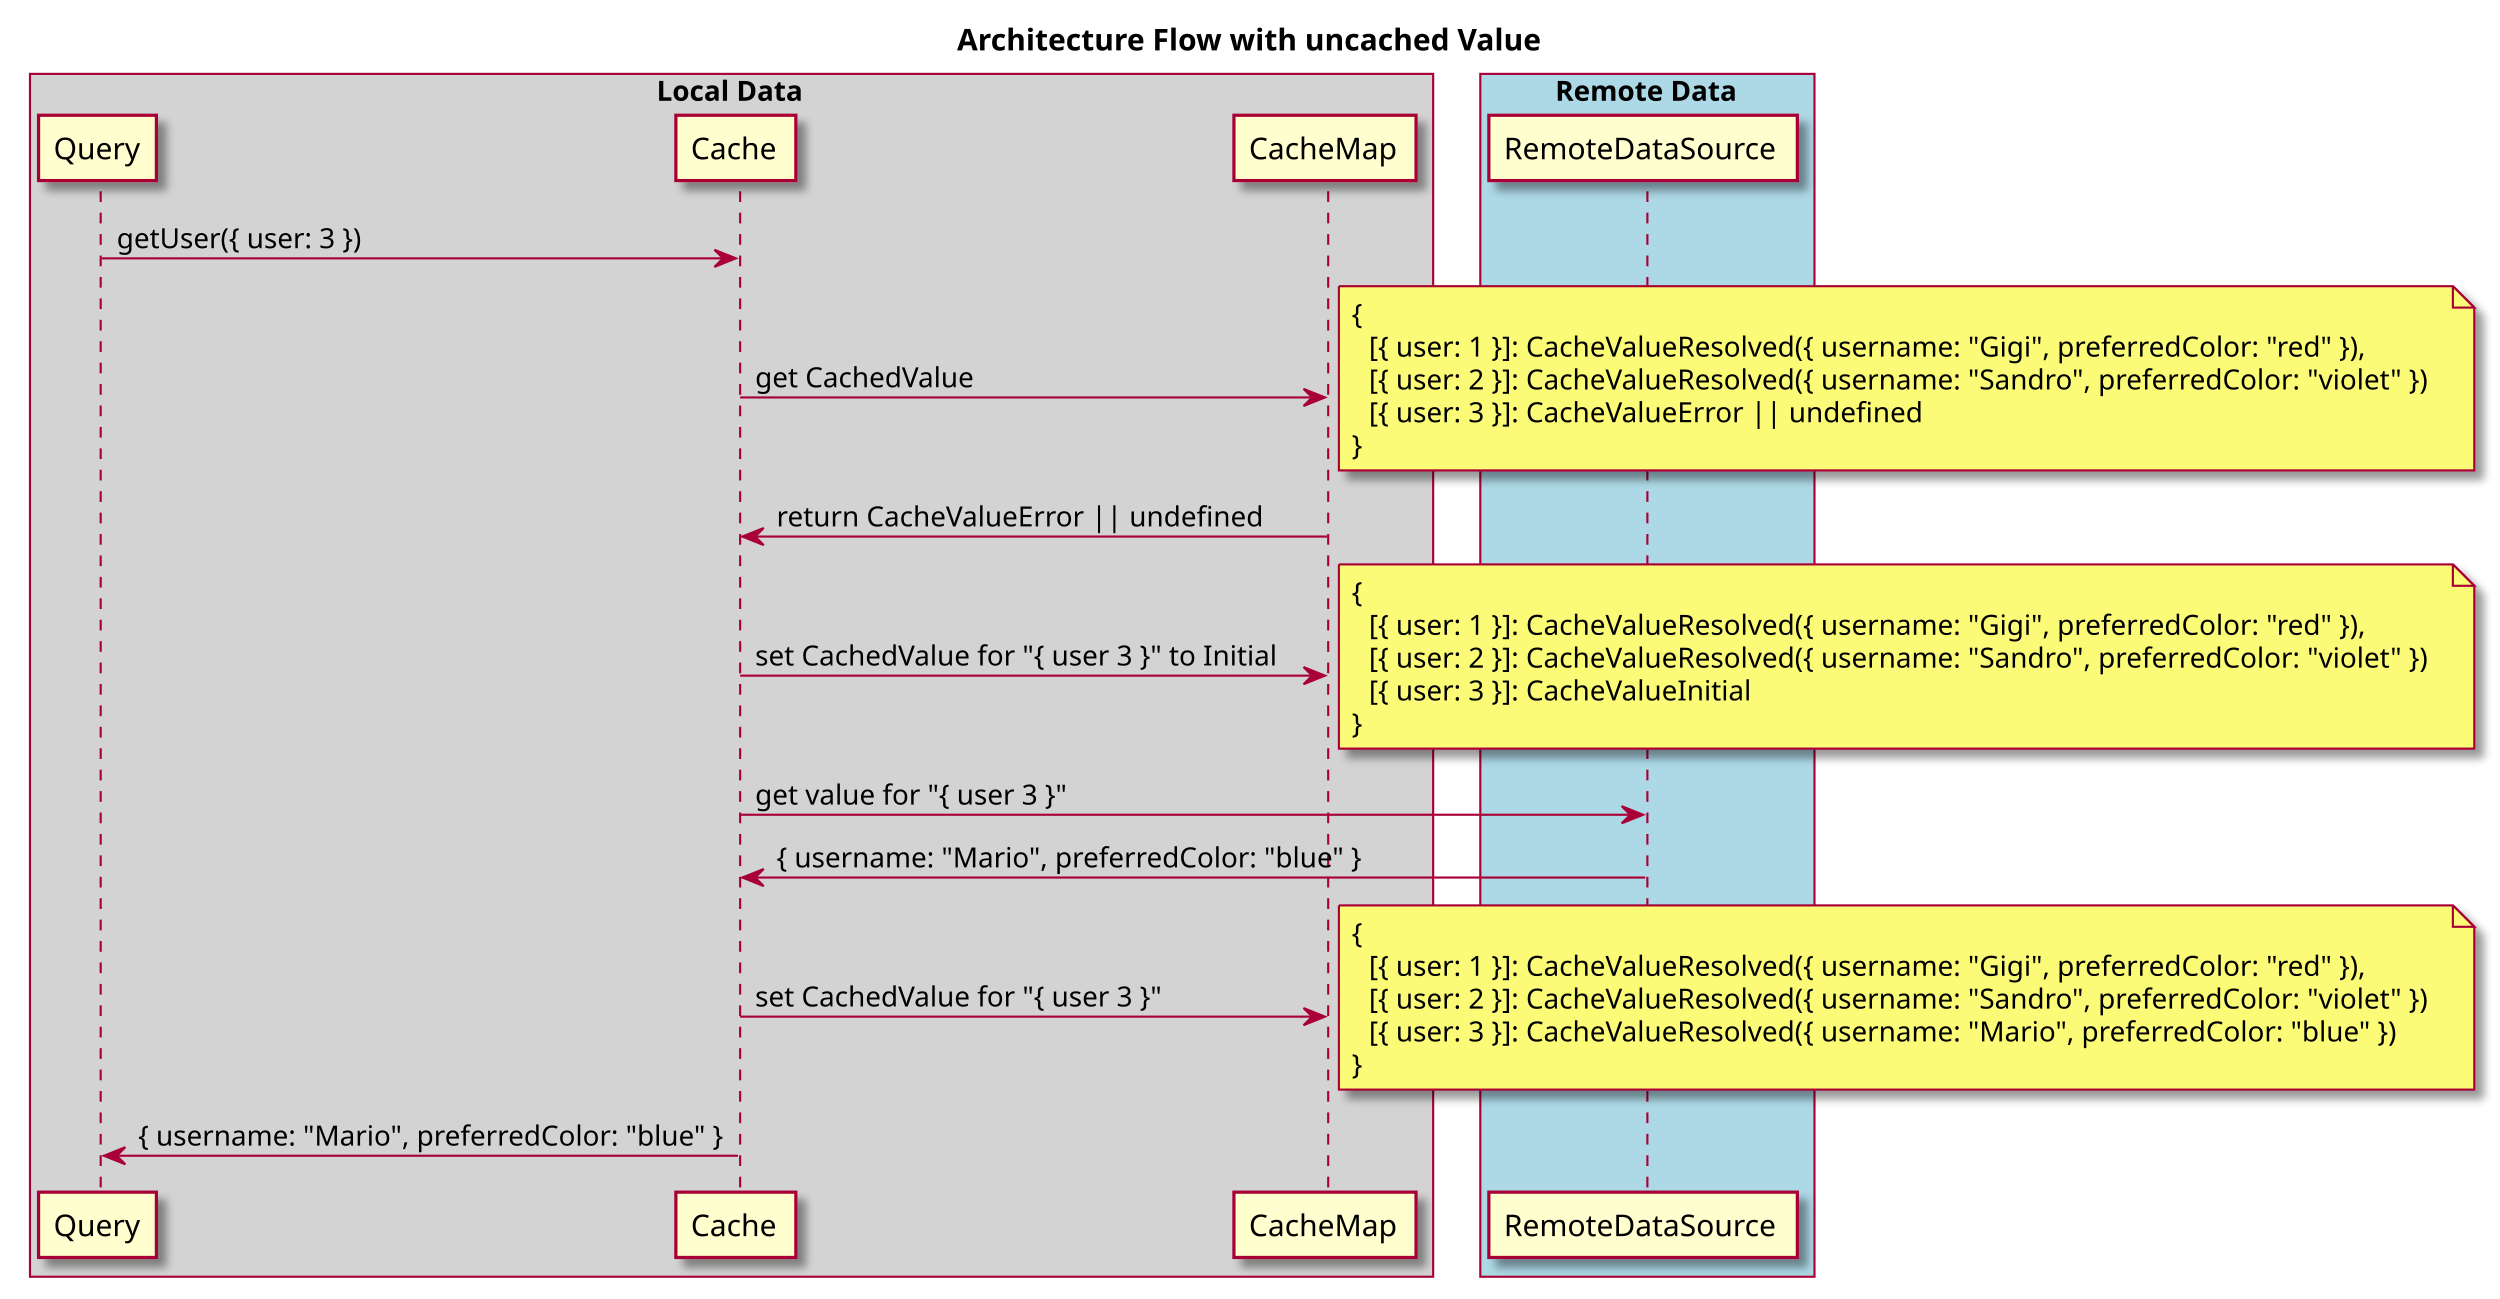
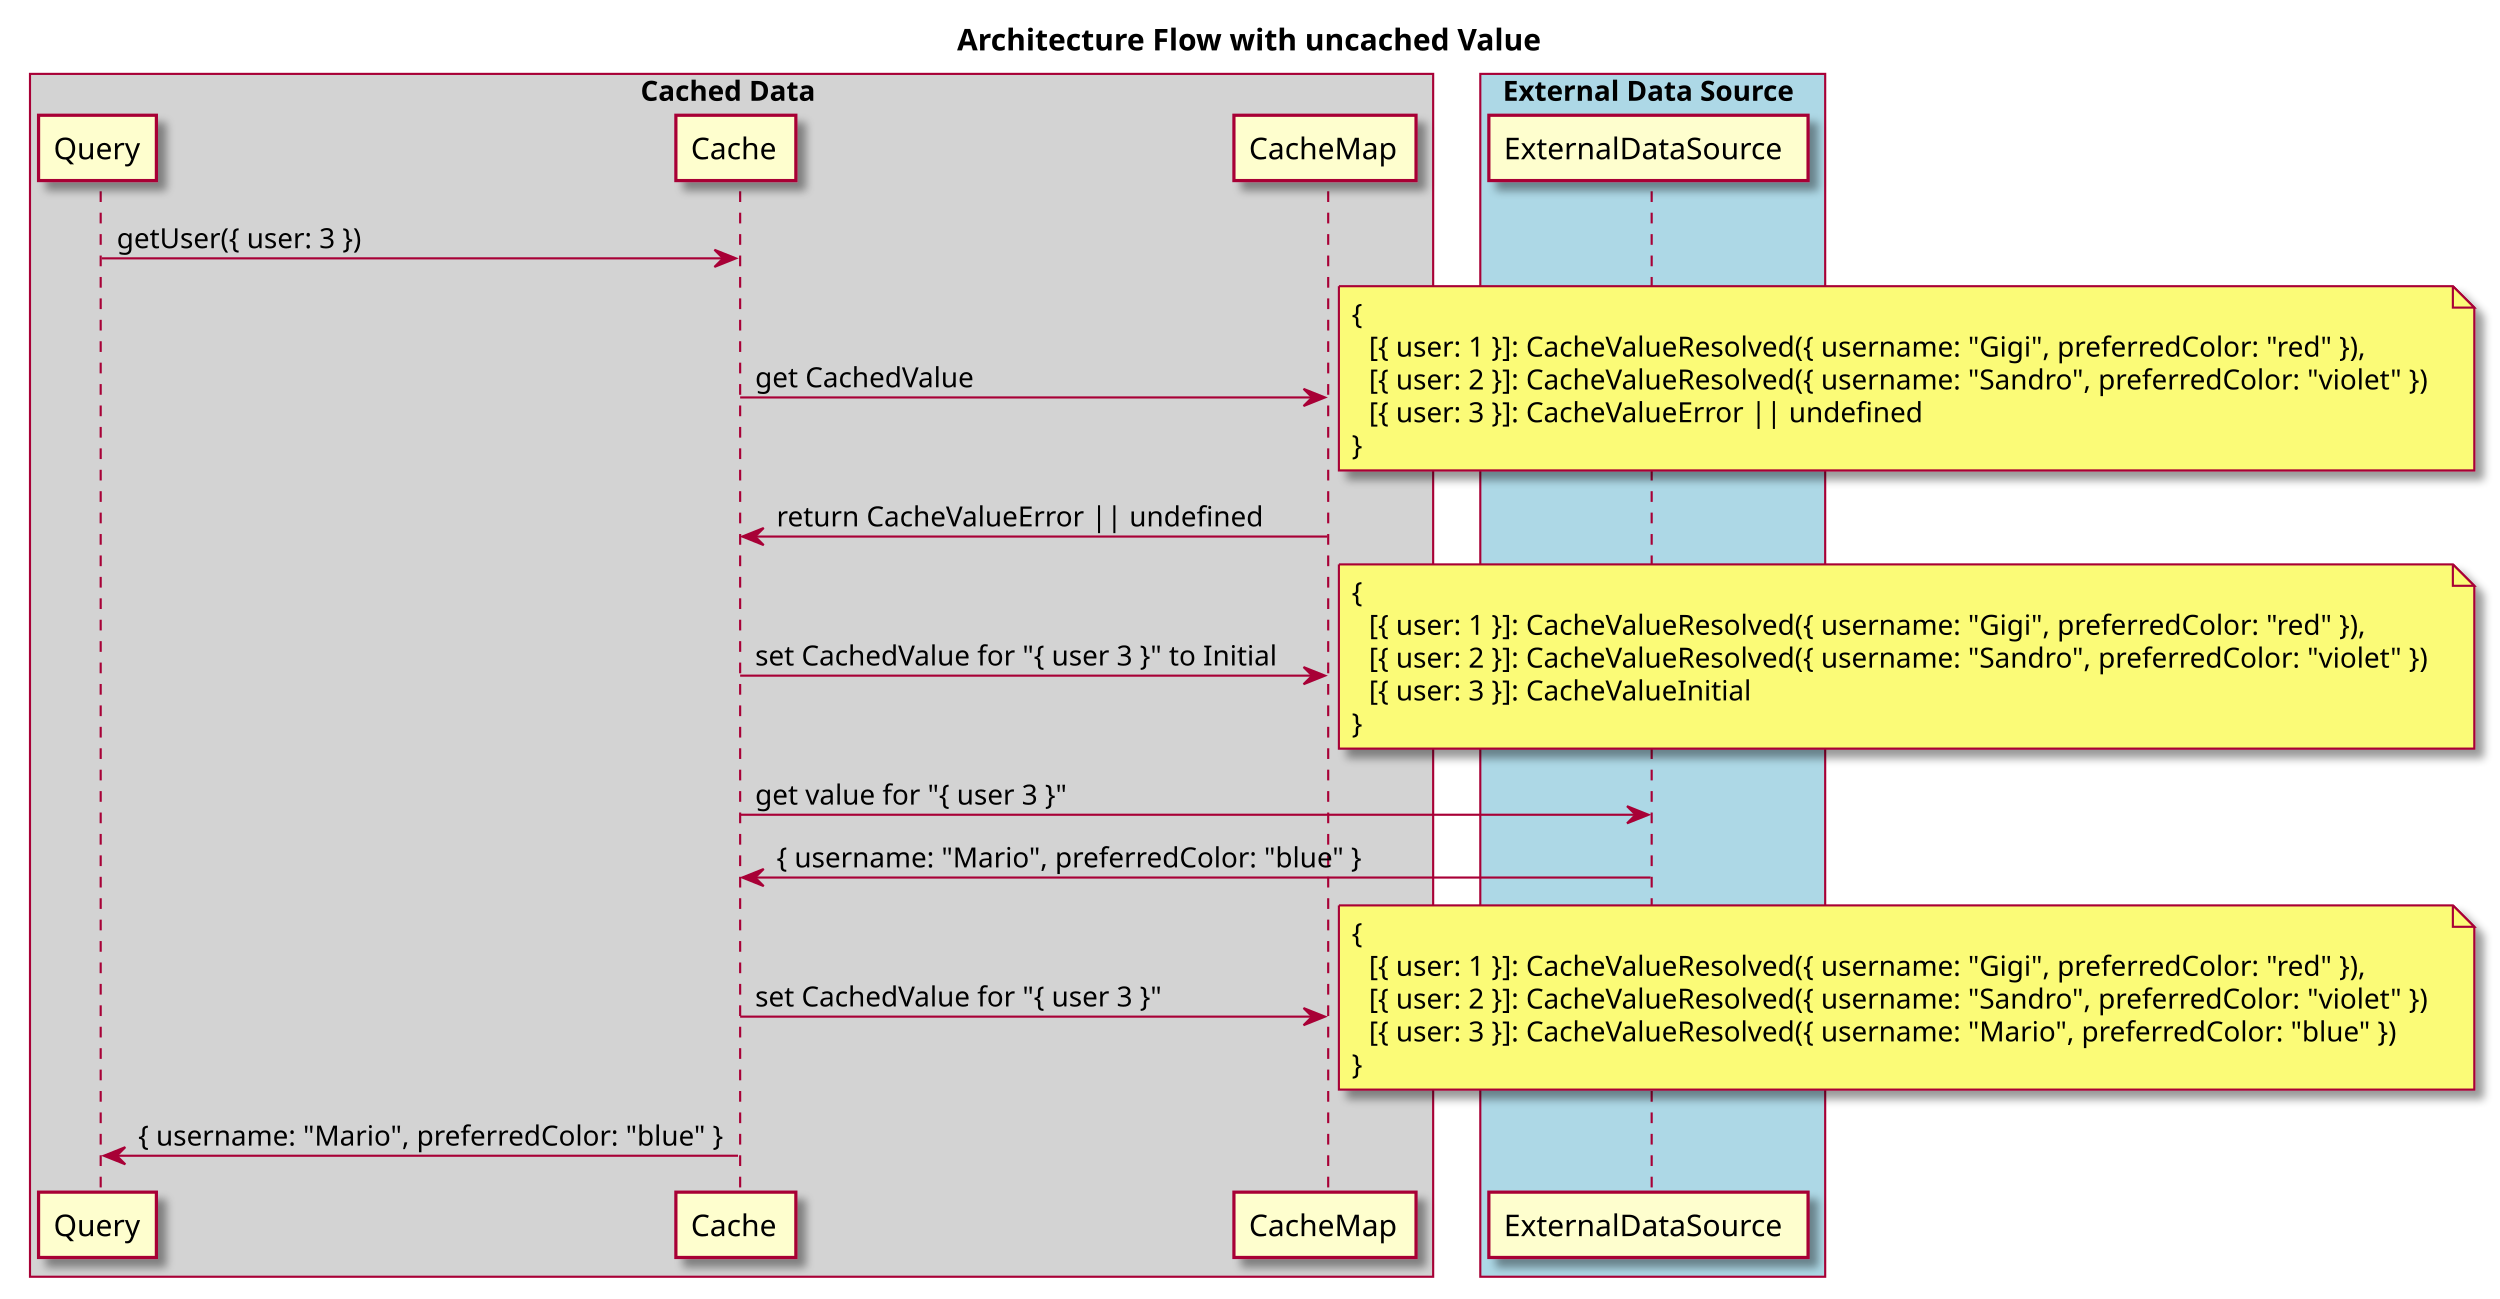
<svg xmlns="http://www.w3.org/2000/svg" contentScriptType="application/ecmascript" contentStyleType="text/css" height="606px" preserveAspectRatio="none" style="width:1167px;height:606px;" version="1.1" viewBox="0 0 1167 606" width="1167px" zoomAndPan="magnify">
  <defs>
-     <filter height="300%" id="f1t8diy7877dfc" width="300%" x="-1" y="-1">
+     <filter height="300%" id="f115h1bvqn7cxw" width="300%" x="-1" y="-1">
      <feGaussianBlur result="blurOut" stdDeviation="2.0" />
      <feColorMatrix in="blurOut" result="blurOut2" type="matrix" values="0 0 0 0 0 0 0 0 0 0 0 0 0 0 0 0 0 0 .4 0" />
      <feOffset dx="4.0" dy="4.0" in="blurOut2" result="blurOut3" />
      <feBlend in="SourceGraphic" in2="blurOut3" mode="normal" />
    </filter>
  </defs>
  <g>
    <text fill="#000000" font-family="sans-serif" font-size="14" font-weight="bold" lengthAdjust="spacingAndGlyphs" textLength="279" x="446.75" y="23.535">Architecture Flow with uncached Value</text>
    <rect fill="#D3D3D3" height="561.498" style="stroke: #A80036; stroke-width: 1.0;" width="655" x="14" y="34.488" />
-     <text fill="#000000" font-family="sans-serif" font-size="13" font-weight="bold" lengthAdjust="spacingAndGlyphs" textLength="70" x="306.5" y="47.057">Local Data</text>
-     <rect fill="#ADD8E6" height="561.498" style="stroke: #A80036; stroke-width: 1.0;" width="156" x="691" y="34.488" />
-     <text fill="#000000" font-family="sans-serif" font-size="13" font-weight="bold" lengthAdjust="spacingAndGlyphs" textLength="86" x="726" y="47.057">Remote Data</text>
+     <text fill="#000000" font-family="sans-serif" font-size="13" font-weight="bold" lengthAdjust="spacingAndGlyphs" textLength="85" x="299" y="47.057">Cached Data</text>
+     <rect fill="#ADD8E6" height="561.498" style="stroke: #A80036; stroke-width: 1.0;" width="161" x="691" y="34.488" />
+     <text fill="#000000" font-family="sans-serif" font-size="13" font-weight="bold" lengthAdjust="spacingAndGlyphs" textLength="140" x="701.5" y="47.057">External Data Source</text>
    <line style="stroke: #A80036; stroke-width: 1.0; stroke-dasharray: 5.0,5.0;" x1="47" x2="47" y1="89.287" y2="557.498" />
    <line style="stroke: #A80036; stroke-width: 1.0; stroke-dasharray: 5.0,5.0;" x1="345.5" x2="345.5" y1="89.287" y2="557.498" />
    <line style="stroke: #A80036; stroke-width: 1.0; stroke-dasharray: 5.0,5.0;" x1="620" x2="620" y1="89.287" y2="557.498" />
-     <line style="stroke: #A80036; stroke-width: 1.0; stroke-dasharray: 5.0,5.0;" x1="769" x2="769" y1="89.287" y2="557.498" />
-     <rect fill="#FEFECE" filter="url(#f1t8diy7877dfc)" height="30.488" style="stroke: #A80036; stroke-width: 1.5;" width="55" x="18" y="53.799" />
+     <line style="stroke: #A80036; stroke-width: 1.0; stroke-dasharray: 5.0,5.0;" x1="771" x2="771" y1="89.287" y2="557.498" />
+     <rect fill="#FEFECE" filter="url(#f115h1bvqn7cxw)" height="30.488" style="stroke: #A80036; stroke-width: 1.5;" width="55" x="18" y="53.799" />
    <text fill="#000000" font-family="sans-serif" font-size="14" lengthAdjust="spacingAndGlyphs" textLength="41" x="25" y="74.334">Query</text>
-     <rect fill="#FEFECE" filter="url(#f1t8diy7877dfc)" height="30.488" style="stroke: #A80036; stroke-width: 1.5;" width="55" x="18" y="556.498" />
+     <rect fill="#FEFECE" filter="url(#f115h1bvqn7cxw)" height="30.488" style="stroke: #A80036; stroke-width: 1.5;" width="55" x="18" y="556.498" />
    <text fill="#000000" font-family="sans-serif" font-size="14" lengthAdjust="spacingAndGlyphs" textLength="41" x="25" y="577.033">Query</text>
-     <rect fill="#FEFECE" filter="url(#f1t8diy7877dfc)" height="30.488" style="stroke: #A80036; stroke-width: 1.5;" width="56" x="315.5" y="53.799" />
+     <rect fill="#FEFECE" filter="url(#f115h1bvqn7cxw)" height="30.488" style="stroke: #A80036; stroke-width: 1.5;" width="56" x="315.5" y="53.799" />
    <text fill="#000000" font-family="sans-serif" font-size="14" lengthAdjust="spacingAndGlyphs" textLength="42" x="322.5" y="74.334">Cache</text>
-     <rect fill="#FEFECE" filter="url(#f1t8diy7877dfc)" height="30.488" style="stroke: #A80036; stroke-width: 1.5;" width="56" x="315.5" y="556.498" />
+     <rect fill="#FEFECE" filter="url(#f115h1bvqn7cxw)" height="30.488" style="stroke: #A80036; stroke-width: 1.5;" width="56" x="315.5" y="556.498" />
    <text fill="#000000" font-family="sans-serif" font-size="14" lengthAdjust="spacingAndGlyphs" textLength="42" x="322.5" y="577.033">Cache</text>
-     <rect fill="#FEFECE" filter="url(#f1t8diy7877dfc)" height="30.488" style="stroke: #A80036; stroke-width: 1.5;" width="85" x="576" y="53.799" />
+     <rect fill="#FEFECE" filter="url(#f115h1bvqn7cxw)" height="30.488" style="stroke: #A80036; stroke-width: 1.5;" width="85" x="576" y="53.799" />
    <text fill="#000000" font-family="sans-serif" font-size="14" lengthAdjust="spacingAndGlyphs" textLength="71" x="583" y="74.334">CacheMap</text>
-     <rect fill="#FEFECE" filter="url(#f1t8diy7877dfc)" height="30.488" style="stroke: #A80036; stroke-width: 1.5;" width="85" x="576" y="556.498" />
+     <rect fill="#FEFECE" filter="url(#f115h1bvqn7cxw)" height="30.488" style="stroke: #A80036; stroke-width: 1.5;" width="85" x="576" y="556.498" />
    <text fill="#000000" font-family="sans-serif" font-size="14" lengthAdjust="spacingAndGlyphs" textLength="71" x="583" y="577.033">CacheMap</text>
-     <rect fill="#FEFECE" filter="url(#f1t8diy7877dfc)" height="30.488" style="stroke: #A80036; stroke-width: 1.5;" width="144" x="695" y="53.799" />
-     <text fill="#000000" font-family="sans-serif" font-size="14" lengthAdjust="spacingAndGlyphs" textLength="130" x="702" y="74.334">RemoteDataSource</text>
-     <rect fill="#FEFECE" filter="url(#f1t8diy7877dfc)" height="30.488" style="stroke: #A80036; stroke-width: 1.5;" width="144" x="695" y="556.498" />
-     <text fill="#000000" font-family="sans-serif" font-size="14" lengthAdjust="spacingAndGlyphs" textLength="130" x="702" y="577.033">RemoteDataSource</text>
+     <rect fill="#FEFECE" filter="url(#f115h1bvqn7cxw)" height="30.488" style="stroke: #A80036; stroke-width: 1.5;" width="149" x="695" y="53.799" />
+     <text fill="#000000" font-family="sans-serif" font-size="14" lengthAdjust="spacingAndGlyphs" textLength="135" x="702" y="74.334">ExternalDataSource</text>
+     <rect fill="#FEFECE" filter="url(#f115h1bvqn7cxw)" height="30.488" style="stroke: #A80036; stroke-width: 1.5;" width="149" x="695" y="556.498" />
+     <text fill="#000000" font-family="sans-serif" font-size="14" lengthAdjust="spacingAndGlyphs" textLength="135" x="702" y="577.033">ExternalDataSource</text>
    <polygon fill="#A80036" points="333.5,116.598,343.5,120.598,333.5,124.598,337.5,120.598" style="stroke: #A80036; stroke-width: 1.0;" />
    <line style="stroke: #A80036; stroke-width: 1.0;" x1="47.5" x2="339.5" y1="120.598" y2="120.598" />
    <text fill="#000000" font-family="sans-serif" font-size="13" lengthAdjust="spacingAndGlyphs" textLength="115" x="54.5" y="115.856">getUser({ user: 3 })</text>
    <polygon fill="#A80036" points="608.5,181.529,618.5,185.529,608.5,189.529,612.5,185.529" style="stroke: #A80036; stroke-width: 1.0;" />
    <line style="stroke: #A80036; stroke-width: 1.0;" x1="345.5" x2="614.5" y1="185.529" y2="185.529" />
    <text fill="#000000" font-family="sans-serif" font-size="13" lengthAdjust="spacingAndGlyphs" textLength="104" x="352.5" y="180.787">get CachedValue</text>
-     <path d="M625,133.598 L625,219.598 L1155,219.598 L1155,143.598 L1145,133.598 L625,133.598 " fill="#FBFB77" filter="url(#f1t8diy7877dfc)" style="stroke: #A80036; stroke-width: 1.0;" />
+     <path d="M625,133.598 L625,219.598 L1155,219.598 L1155,143.598 L1145,133.598 L625,133.598 " fill="#FBFB77" filter="url(#f115h1bvqn7cxw)" style="stroke: #A80036; stroke-width: 1.0;" />
    <path d="M1145,133.598 L1145,143.598 L1155,143.598 L1145,133.598 " fill="#FBFB77" style="stroke: #A80036; stroke-width: 1.0;" />
    <text fill="#000000" font-family="sans-serif" font-size="13" lengthAdjust="spacingAndGlyphs" textLength="4" x="631" y="151.166">{</text>
    <text fill="#000000" font-family="sans-serif" font-size="13" lengthAdjust="spacingAndGlyphs" textLength="472" x="639" y="166.477">[{ user: 1 }]: CacheValueResolved({ username: "Gigi", preferredColor: "red" }),</text>
    <text fill="#000000" font-family="sans-serif" font-size="13" lengthAdjust="spacingAndGlyphs" textLength="501" x="639" y="181.787">[{ user: 2 }]: CacheValueResolved({ username: "Sandro", preferredColor: "violet" })</text>
    <text fill="#000000" font-family="sans-serif" font-size="13" lengthAdjust="spacingAndGlyphs" textLength="258" x="639" y="197.098">[{ user: 3 }]: CacheValueError || undefined</text>
    <text fill="#000000" font-family="sans-serif" font-size="13" lengthAdjust="spacingAndGlyphs" textLength="4" x="631" y="212.408">}</text>
    <polygon fill="#A80036" points="356.5,246.461,346.5,250.461,356.5,254.461,352.5,250.461" style="stroke: #A80036; stroke-width: 1.0;" />
    <line style="stroke: #A80036; stroke-width: 1.0;" x1="350.5" x2="619.5" y1="250.461" y2="250.461" />
    <text fill="#000000" font-family="sans-serif" font-size="13" lengthAdjust="spacingAndGlyphs" textLength="225" x="362.5" y="245.719">return CacheValueError || undefined</text>
    <polygon fill="#A80036" points="608.5,311.393,618.5,315.393,608.5,319.393,612.5,315.393" style="stroke: #A80036; stroke-width: 1.0;" />
    <line style="stroke: #A80036; stroke-width: 1.0;" x1="345.5" x2="614.5" y1="315.393" y2="315.393" />
    <text fill="#000000" font-family="sans-serif" font-size="13" lengthAdjust="spacingAndGlyphs" textLength="251" x="352.5" y="310.65">set CachedValue for "{ user 3 }" to Initial</text>
-     <path d="M625,263.461 L625,349.461 L1155,349.461 L1155,273.461 L1145,263.461 L625,263.461 " fill="#FBFB77" filter="url(#f1t8diy7877dfc)" style="stroke: #A80036; stroke-width: 1.0;" />
+     <path d="M625,263.461 L625,349.461 L1155,349.461 L1155,273.461 L1145,263.461 L625,263.461 " fill="#FBFB77" filter="url(#f115h1bvqn7cxw)" style="stroke: #A80036; stroke-width: 1.0;" />
    <path d="M1145,263.461 L1145,273.461 L1155,273.461 L1145,263.461 " fill="#FBFB77" style="stroke: #A80036; stroke-width: 1.0;" />
    <text fill="#000000" font-family="sans-serif" font-size="13" lengthAdjust="spacingAndGlyphs" textLength="4" x="631" y="281.029">{</text>
    <text fill="#000000" font-family="sans-serif" font-size="13" lengthAdjust="spacingAndGlyphs" textLength="472" x="639" y="296.34">[{ user: 1 }]: CacheValueResolved({ username: "Gigi", preferredColor: "red" }),</text>
    <text fill="#000000" font-family="sans-serif" font-size="13" lengthAdjust="spacingAndGlyphs" textLength="501" x="639" y="311.65">[{ user: 2 }]: CacheValueResolved({ username: "Sandro", preferredColor: "violet" })</text>
    <text fill="#000000" font-family="sans-serif" font-size="13" lengthAdjust="spacingAndGlyphs" textLength="183" x="639" y="326.961">[{ user: 3 }]: CacheValueInitial</text>
    <text fill="#000000" font-family="sans-serif" font-size="13" lengthAdjust="spacingAndGlyphs" textLength="4" x="631" y="342.272">}</text>
-     <polygon fill="#A80036" points="757,376.324,767,380.324,757,384.324,761,380.324" style="stroke: #A80036; stroke-width: 1.0;" />
-     <line style="stroke: #A80036; stroke-width: 1.0;" x1="345.5" x2="763" y1="380.324" y2="380.324" />
+     <polygon fill="#A80036" points="759.5,376.324,769.5,380.324,759.5,384.324,763.5,380.324" style="stroke: #A80036; stroke-width: 1.0;" />
+     <line style="stroke: #A80036; stroke-width: 1.0;" x1="345.5" x2="765.5" y1="380.324" y2="380.324" />
    <text fill="#000000" font-family="sans-serif" font-size="13" lengthAdjust="spacingAndGlyphs" textLength="148" x="352.5" y="375.582">get value for "{ user 3 }"</text>
    <polygon fill="#A80036" points="356.5,405.635,346.5,409.635,356.5,413.635,352.5,409.635" style="stroke: #A80036; stroke-width: 1.0;" />
-     <line style="stroke: #A80036; stroke-width: 1.0;" x1="350.5" x2="768" y1="409.635" y2="409.635" />
+     <line style="stroke: #A80036; stroke-width: 1.0;" x1="350.5" x2="770.5" y1="409.635" y2="409.635" />
    <text fill="#000000" font-family="sans-serif" font-size="13" lengthAdjust="spacingAndGlyphs" textLength="274" x="362.5" y="404.893">{ username: "Mario", preferredColor: "blue" }</text>
    <polygon fill="#A80036" points="608.5,470.566,618.5,474.566,608.5,478.566,612.5,474.566" style="stroke: #A80036; stroke-width: 1.0;" />
    <line style="stroke: #A80036; stroke-width: 1.0;" x1="345.5" x2="614.5" y1="474.566" y2="474.566" />
    <text fill="#000000" font-family="sans-serif" font-size="13" lengthAdjust="spacingAndGlyphs" textLength="194" x="352.5" y="469.824">set CachedValue for "{ user 3 }"</text>
-     <path d="M625,422.635 L625,508.635 L1155,508.635 L1155,432.635 L1145,422.635 L625,422.635 " fill="#FBFB77" filter="url(#f1t8diy7877dfc)" style="stroke: #A80036; stroke-width: 1.0;" />
+     <path d="M625,422.635 L625,508.635 L1155,508.635 L1155,432.635 L1145,422.635 L625,422.635 " fill="#FBFB77" filter="url(#f115h1bvqn7cxw)" style="stroke: #A80036; stroke-width: 1.0;" />
    <path d="M1145,422.635 L1145,432.635 L1155,432.635 L1145,422.635 " fill="#FBFB77" style="stroke: #A80036; stroke-width: 1.0;" />
    <text fill="#000000" font-family="sans-serif" font-size="13" lengthAdjust="spacingAndGlyphs" textLength="4" x="631" y="440.203">{</text>
    <text fill="#000000" font-family="sans-serif" font-size="13" lengthAdjust="spacingAndGlyphs" textLength="472" x="639" y="455.514">[{ user: 1 }]: CacheValueResolved({ username: "Gigi", preferredColor: "red" }),</text>
    <text fill="#000000" font-family="sans-serif" font-size="13" lengthAdjust="spacingAndGlyphs" textLength="501" x="639" y="470.824">[{ user: 2 }]: CacheValueResolved({ username: "Sandro", preferredColor: "violet" })</text>
    <text fill="#000000" font-family="sans-serif" font-size="13" lengthAdjust="spacingAndGlyphs" textLength="485" x="639" y="486.135">[{ user: 3 }]: CacheValueResolved({ username: "Mario", preferredColor: "blue" })</text>
    <text fill="#000000" font-family="sans-serif" font-size="13" lengthAdjust="spacingAndGlyphs" textLength="4" x="631" y="501.445">}</text>
    <polygon fill="#A80036" points="58.5,535.498,48.5,539.498,58.5,543.498,54.5,539.498" style="stroke: #A80036; stroke-width: 1.0;" />
    <line style="stroke: #A80036; stroke-width: 1.0;" x1="52.5" x2="344.5" y1="539.498" y2="539.498" />
    <text fill="#000000" font-family="sans-serif" font-size="13" lengthAdjust="spacingAndGlyphs" textLength="274" x="64.5" y="534.756">{ username: "Mario", preferredColor: "blue" }</text>
  </g>
</svg>
